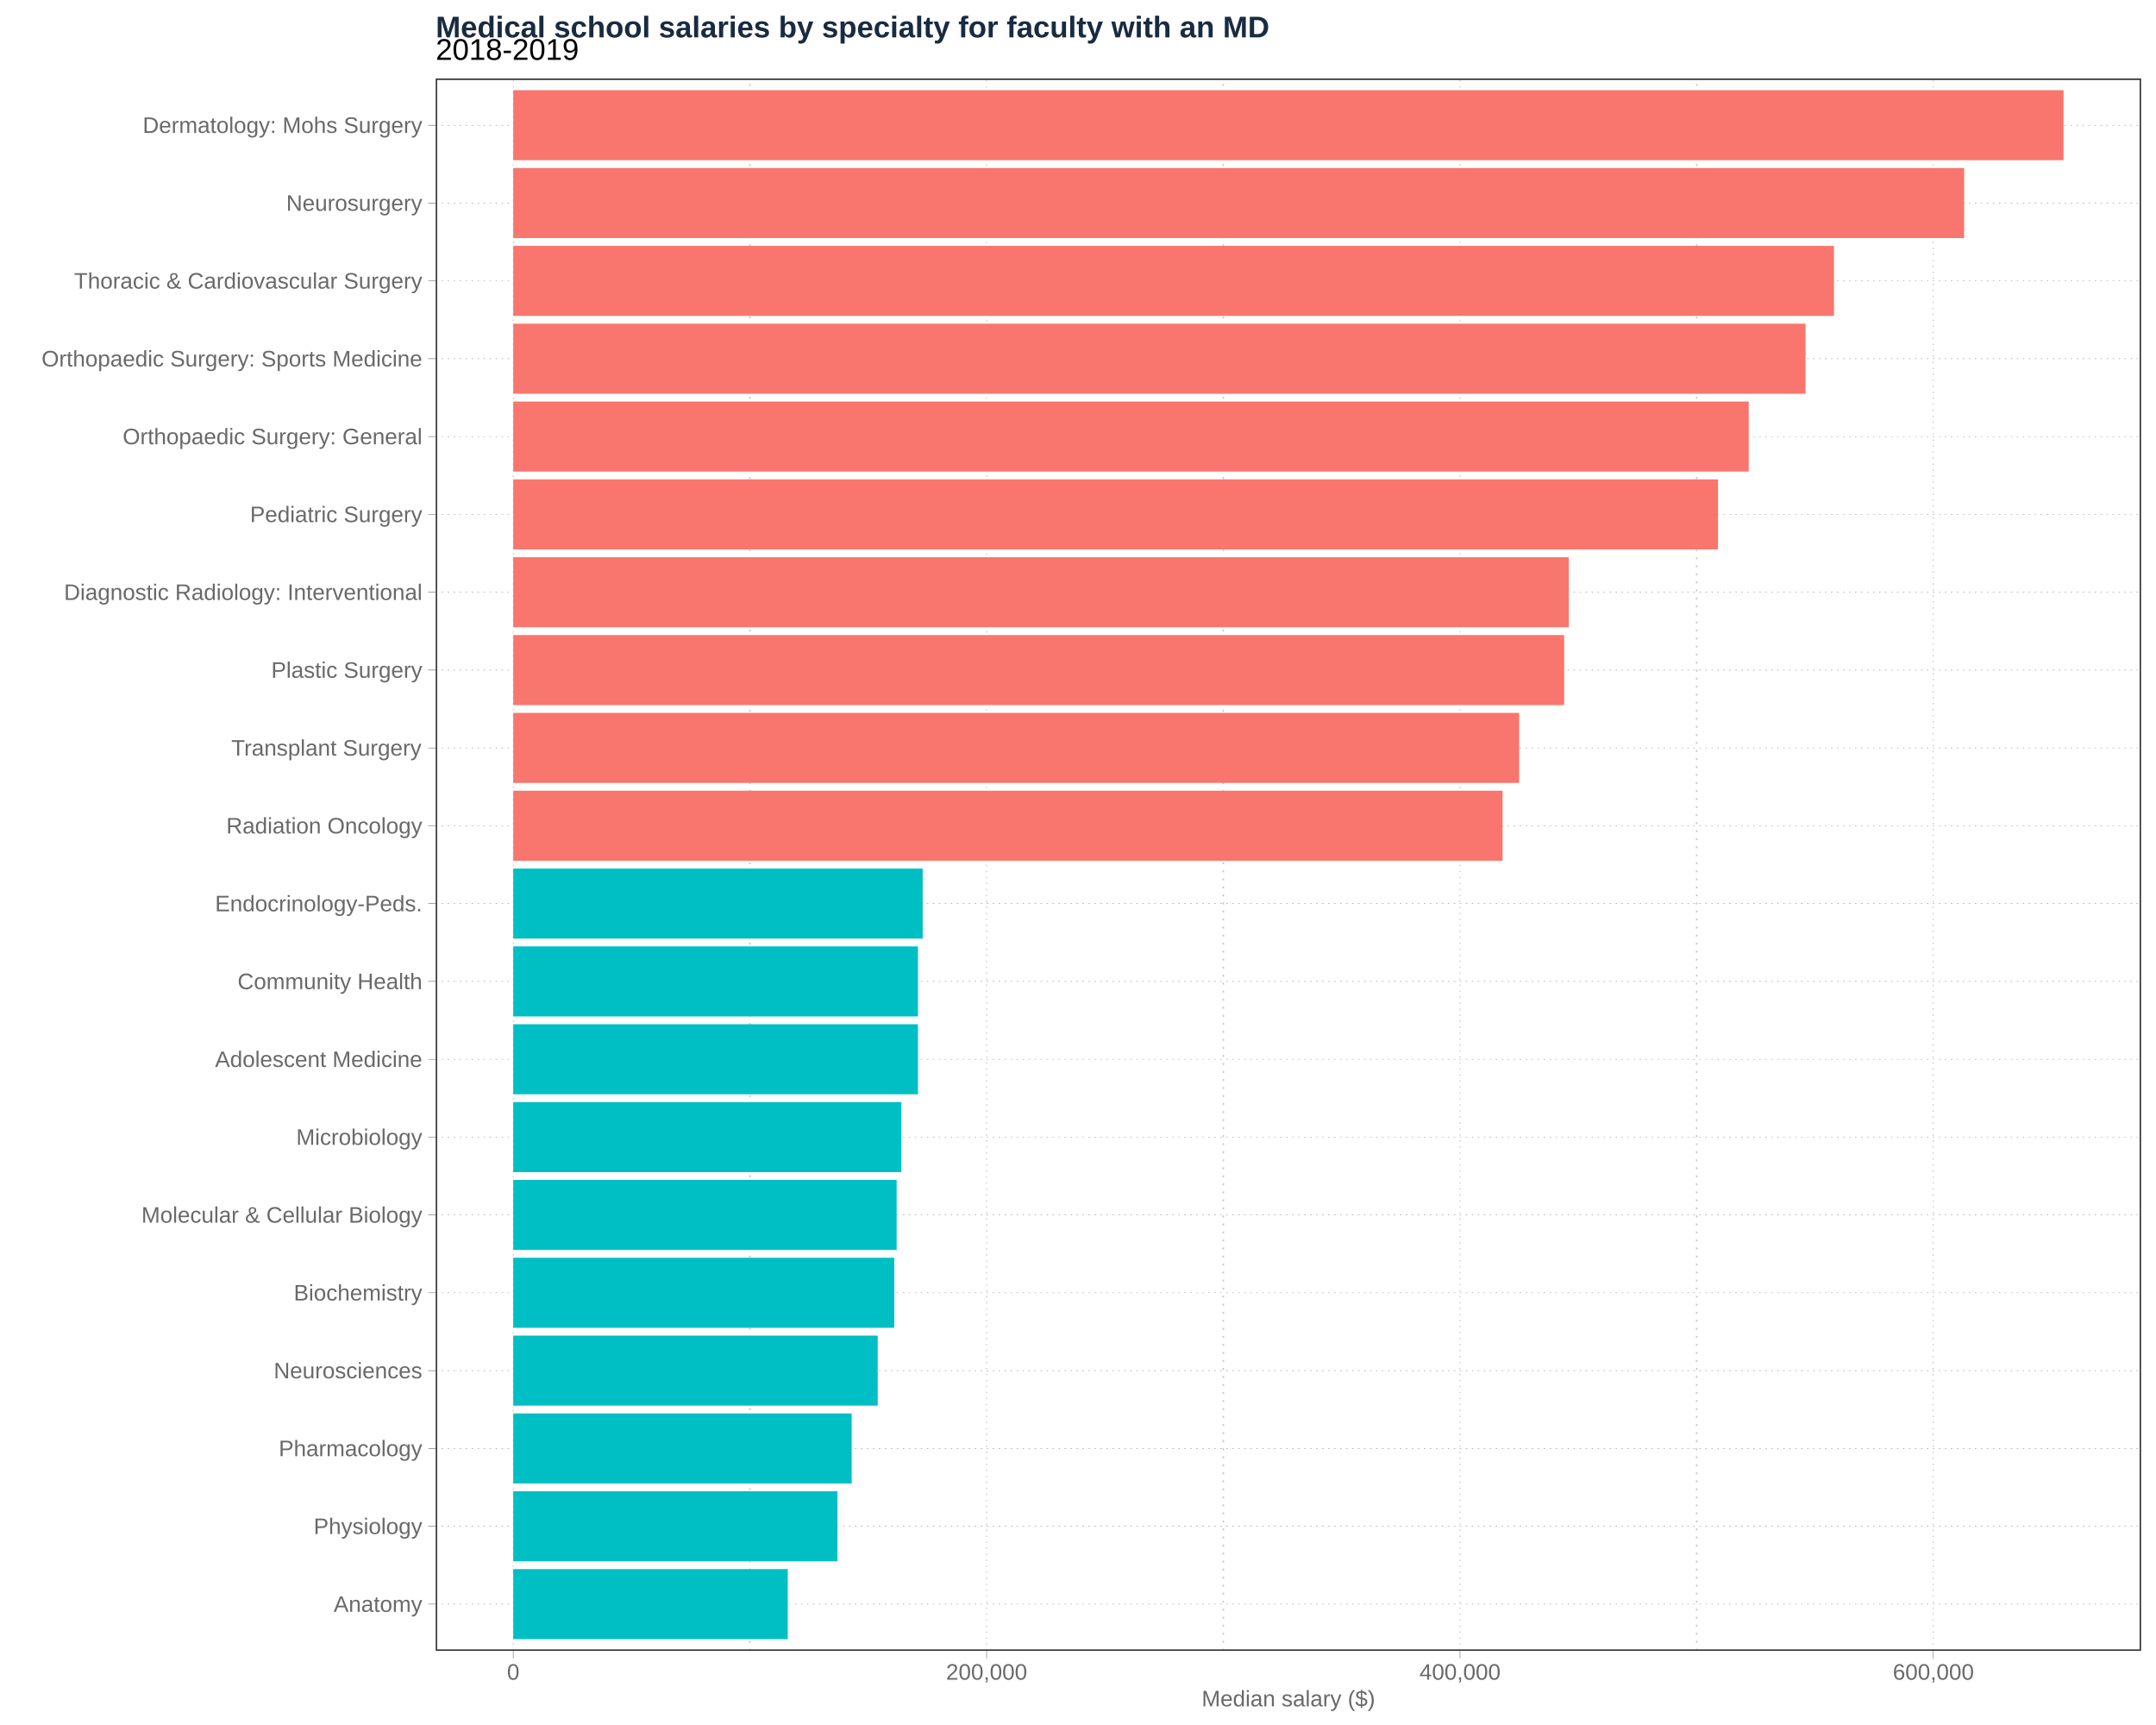
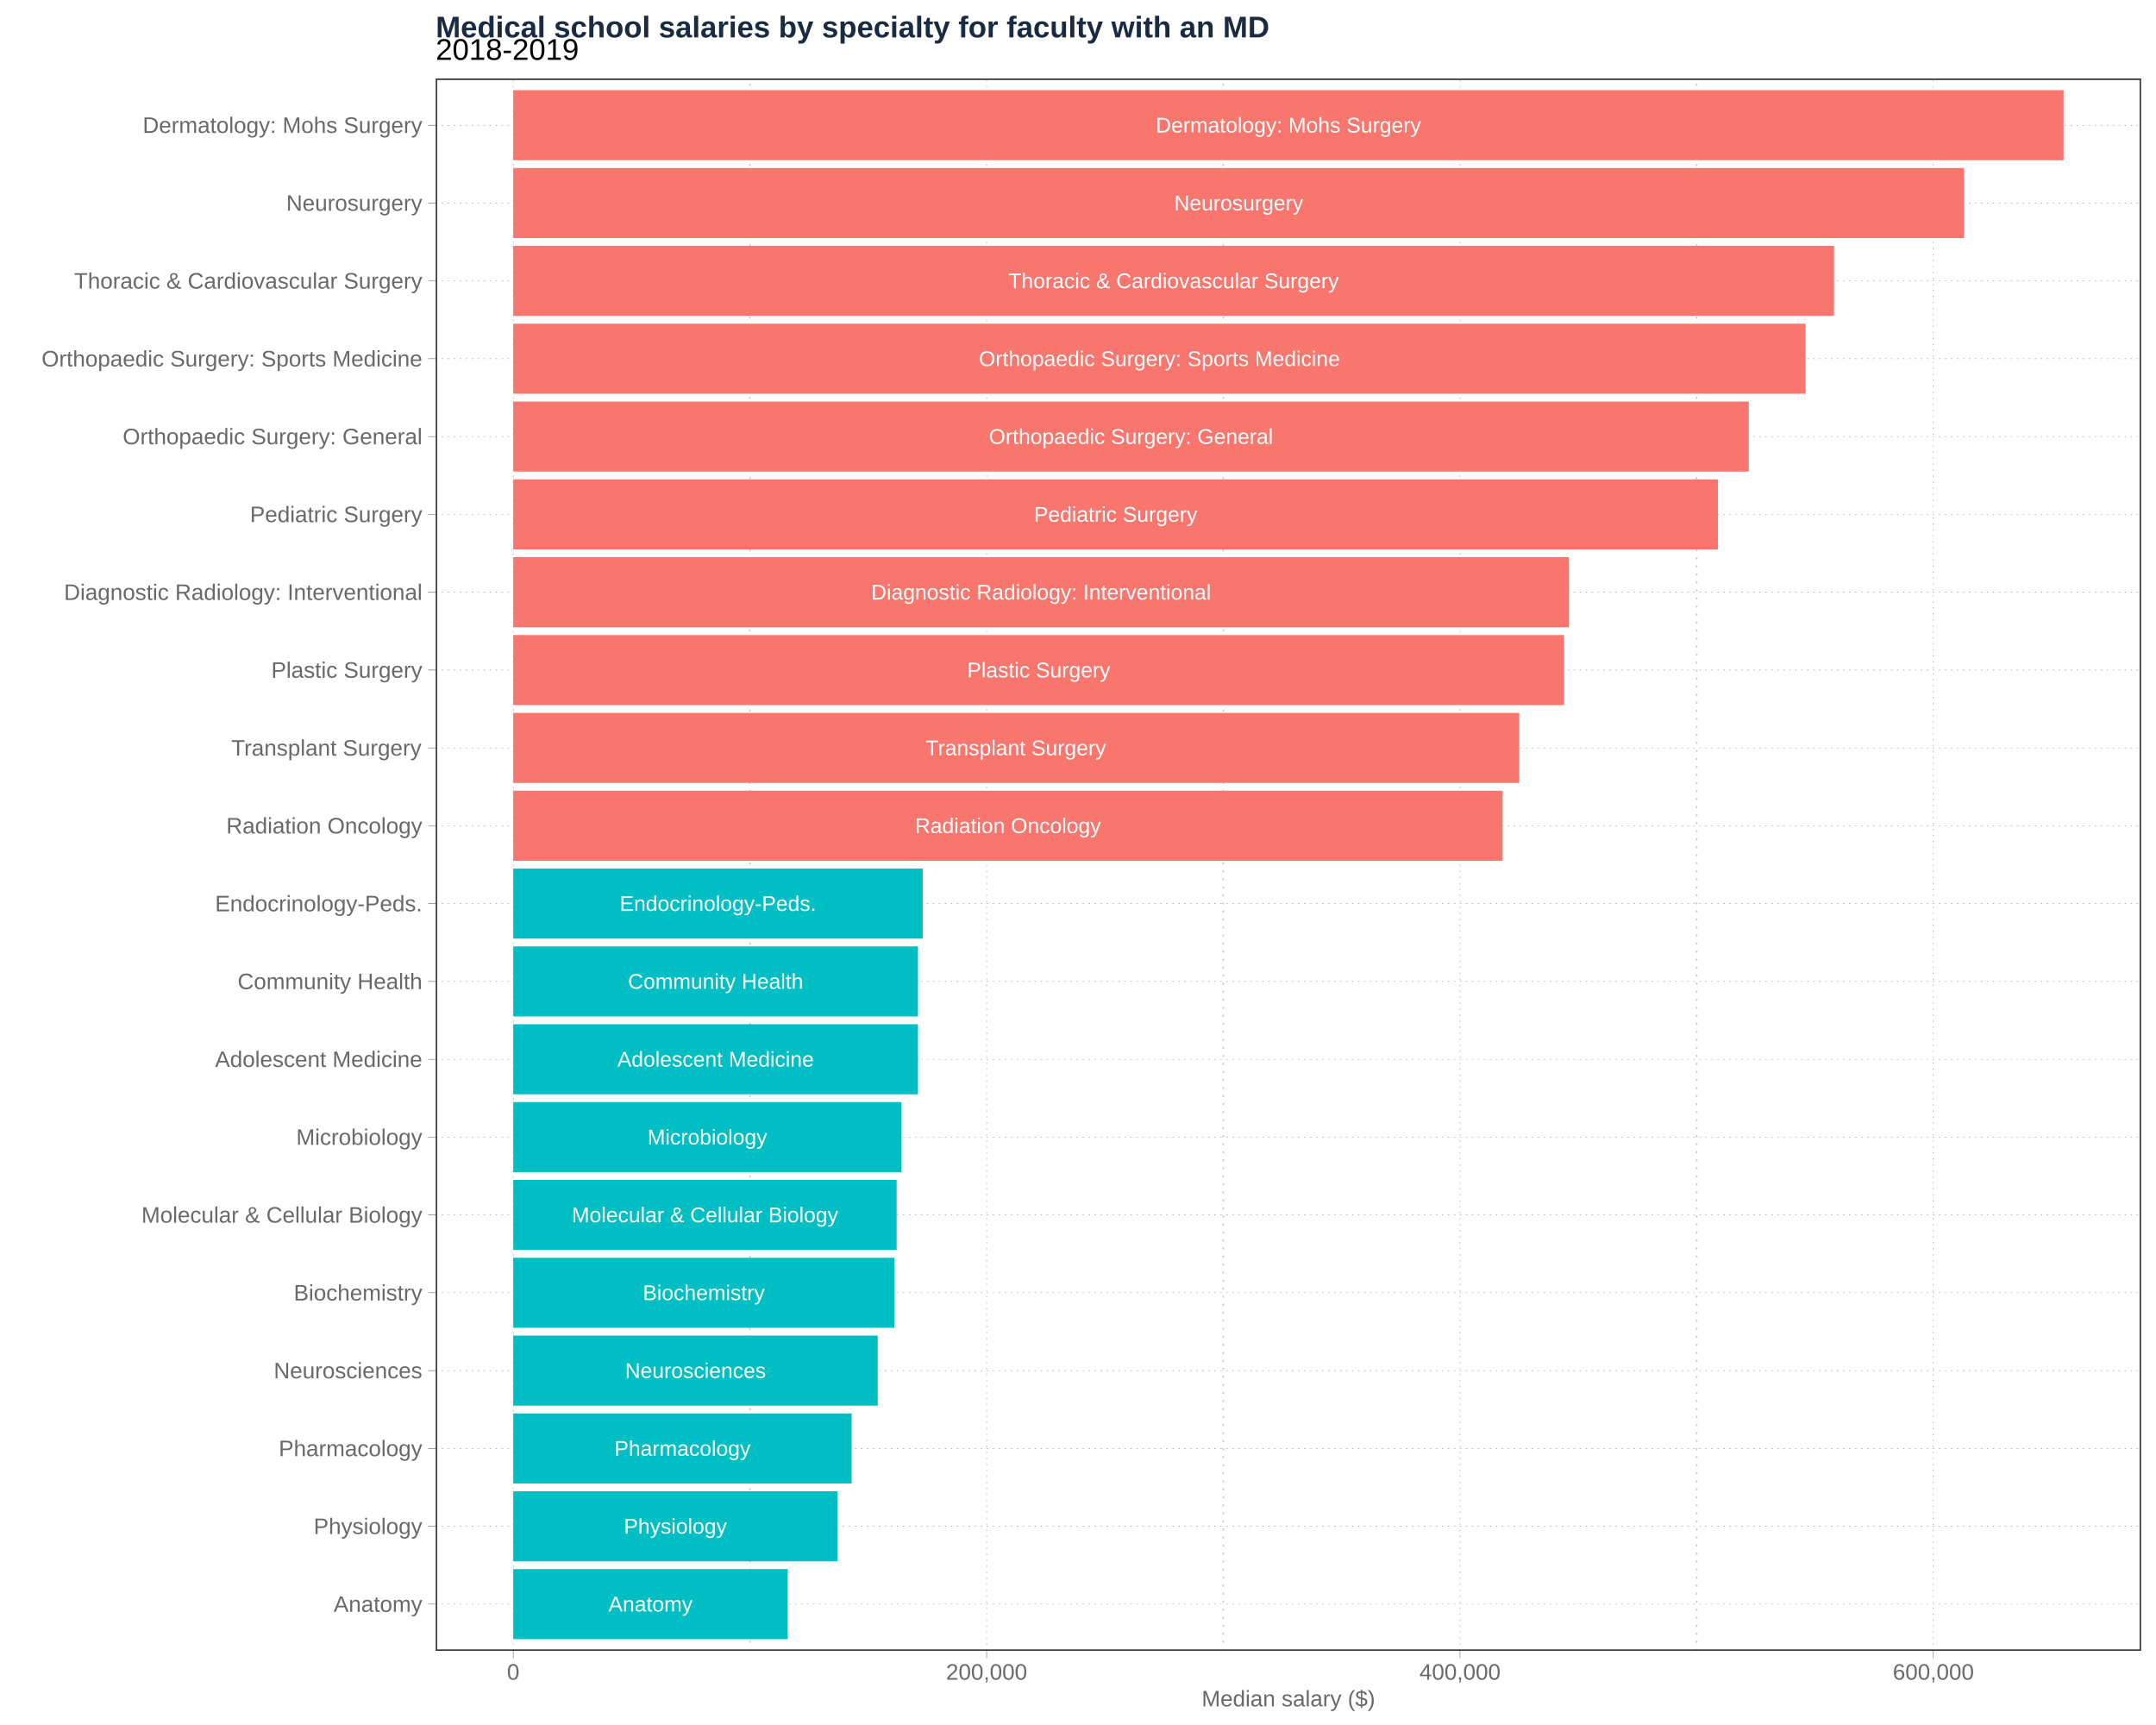
<svg xmlns="http://www.w3.org/2000/svg" viewBox="0 0 1440.00 1152.00">
  <defs>
    <style type="text/css">
    line, polyline, path, rect, circle {
      fill: none;
      stroke: #000000;
      stroke-linecap: round;
      stroke-linejoin: round;
      stroke-miterlimit: 10.00;
    }
  </style>
  </defs>
  <rect width="100%" height="100%" style="stroke: none; fill: #FFFFFF;" />
  <rect x="0.00" y="0.00" width="1440.00" height="1152.00" style="stroke-width: 1.94; stroke: #FFFFFF; fill: #FFFFFF;" />
  <defs>
    <clipPath id="cpMjkxLjAxfDE0MzAuMDR8MTEwMi40N3w1Mi40MjUz">
      <rect x="291.01" y="52.43" width="1139.03" height="1050.04" />
    </clipPath>
  </defs>
  <rect x="291.01" y="52.43" width="1139.03" height="1050.04" style="stroke-width: 1.94; stroke: none; fill: #FFFFFF;" clip-path="url(#cpMjkxLjAxfDE0MzAuMDR8MTEwMi40N3w1Mi40MjUz)" />
  <polyline points="500.87,1102.47 500.87,52.43 " style="stroke-width: 1.00; stroke: #C8C8C8; stroke-dasharray: 1.34,4.02; stroke-linecap: butt;" clip-path="url(#cpMjkxLjAxfDE0MzAuMDR8MTEwMi40N3w1Mi40MjUz)" />
  <polyline points="817.05,1102.47 817.05,52.43 " style="stroke-width: 1.00; stroke: #C8C8C8; stroke-dasharray: 1.34,4.02; stroke-linecap: butt;" clip-path="url(#cpMjkxLjAxfDE0MzAuMDR8MTEwMi40N3w1Mi40MjUz)" />
  <polyline points="1133.23,1102.47 1133.23,52.43 " style="stroke-width: 1.00; stroke: #C8C8C8; stroke-dasharray: 1.34,4.02; stroke-linecap: butt;" clip-path="url(#cpMjkxLjAxfDE0MzAuMDR8MTEwMi40N3w1Mi40MjUz)" />
  <polyline points="291.01,1071.28 1430.04,1071.28 " style="stroke-width: 0.25; stroke: #696969; stroke-dasharray: 1.00,3.00; stroke-linecap: butt;" clip-path="url(#cpMjkxLjAxfDE0MzAuMDR8MTEwMi40N3w1Mi40MjUz)" />
  <polyline points="291.01,1019.30 1430.04,1019.30 " style="stroke-width: 0.25; stroke: #696969; stroke-dasharray: 1.00,3.00; stroke-linecap: butt;" clip-path="url(#cpMjkxLjAxfDE0MzAuMDR8MTEwMi40N3w1Mi40MjUz)" />
  <polyline points="291.01,967.32 1430.04,967.32 " style="stroke-width: 0.25; stroke: #696969; stroke-dasharray: 1.00,3.00; stroke-linecap: butt;" clip-path="url(#cpMjkxLjAxfDE0MzAuMDR8MTEwMi40N3w1Mi40MjUz)" />
  <polyline points="291.01,915.33 1430.04,915.33 " style="stroke-width: 0.25; stroke: #696969; stroke-dasharray: 1.00,3.00; stroke-linecap: butt;" clip-path="url(#cpMjkxLjAxfDE0MzAuMDR8MTEwMi40N3w1Mi40MjUz)" />
  <polyline points="291.01,863.35 1430.04,863.35 " style="stroke-width: 0.25; stroke: #696969; stroke-dasharray: 1.00,3.00; stroke-linecap: butt;" clip-path="url(#cpMjkxLjAxfDE0MzAuMDR8MTEwMi40N3w1Mi40MjUz)" />
  <polyline points="291.01,811.37 1430.04,811.37 " style="stroke-width: 0.25; stroke: #696969; stroke-dasharray: 1.00,3.00; stroke-linecap: butt;" clip-path="url(#cpMjkxLjAxfDE0MzAuMDR8MTEwMi40N3w1Mi40MjUz)" />
  <polyline points="291.01,759.39 1430.04,759.39 " style="stroke-width: 0.25; stroke: #696969; stroke-dasharray: 1.00,3.00; stroke-linecap: butt;" clip-path="url(#cpMjkxLjAxfDE0MzAuMDR8MTEwMi40N3w1Mi40MjUz)" />
  <polyline points="291.01,707.40 1430.04,707.40 " style="stroke-width: 0.25; stroke: #696969; stroke-dasharray: 1.00,3.00; stroke-linecap: butt;" clip-path="url(#cpMjkxLjAxfDE0MzAuMDR8MTEwMi40N3w1Mi40MjUz)" />
  <polyline points="291.01,655.42 1430.04,655.42 " style="stroke-width: 0.25; stroke: #696969; stroke-dasharray: 1.00,3.00; stroke-linecap: butt;" clip-path="url(#cpMjkxLjAxfDE0MzAuMDR8MTEwMi40N3w1Mi40MjUz)" />
  <polyline points="291.01,603.44 1430.04,603.44 " style="stroke-width: 0.25; stroke: #696969; stroke-dasharray: 1.00,3.00; stroke-linecap: butt;" clip-path="url(#cpMjkxLjAxfDE0MzAuMDR8MTEwMi40N3w1Mi40MjUz)" />
  <polyline points="291.01,551.46 1430.04,551.46 " style="stroke-width: 0.25; stroke: #696969; stroke-dasharray: 1.00,3.00; stroke-linecap: butt;" clip-path="url(#cpMjkxLjAxfDE0MzAuMDR8MTEwMi40N3w1Mi40MjUz)" />
  <polyline points="291.01,499.47 1430.04,499.47 " style="stroke-width: 0.25; stroke: #696969; stroke-dasharray: 1.00,3.00; stroke-linecap: butt;" clip-path="url(#cpMjkxLjAxfDE0MzAuMDR8MTEwMi40N3w1Mi40MjUz)" />
  <polyline points="291.01,447.49 1430.04,447.49 " style="stroke-width: 0.25; stroke: #696969; stroke-dasharray: 1.00,3.00; stroke-linecap: butt;" clip-path="url(#cpMjkxLjAxfDE0MzAuMDR8MTEwMi40N3w1Mi40MjUz)" />
  <polyline points="291.01,395.51 1430.04,395.51 " style="stroke-width: 0.25; stroke: #696969; stroke-dasharray: 1.00,3.00; stroke-linecap: butt;" clip-path="url(#cpMjkxLjAxfDE0MzAuMDR8MTEwMi40N3w1Mi40MjUz)" />
  <polyline points="291.01,343.53 1430.04,343.53 " style="stroke-width: 0.25; stroke: #696969; stroke-dasharray: 1.00,3.00; stroke-linecap: butt;" clip-path="url(#cpMjkxLjAxfDE0MzAuMDR8MTEwMi40N3w1Mi40MjUz)" />
  <polyline points="291.01,291.54 1430.04,291.54 " style="stroke-width: 0.25; stroke: #696969; stroke-dasharray: 1.00,3.00; stroke-linecap: butt;" clip-path="url(#cpMjkxLjAxfDE0MzAuMDR8MTEwMi40N3w1Mi40MjUz)" />
  <polyline points="291.01,239.56 1430.04,239.56 " style="stroke-width: 0.25; stroke: #696969; stroke-dasharray: 1.00,3.00; stroke-linecap: butt;" clip-path="url(#cpMjkxLjAxfDE0MzAuMDR8MTEwMi40N3w1Mi40MjUz)" />
  <polyline points="291.01,187.58 1430.04,187.58 " style="stroke-width: 0.25; stroke: #696969; stroke-dasharray: 1.00,3.00; stroke-linecap: butt;" clip-path="url(#cpMjkxLjAxfDE0MzAuMDR8MTEwMi40N3w1Mi40MjUz)" />
  <polyline points="291.01,135.60 1430.04,135.60 " style="stroke-width: 0.25; stroke: #696969; stroke-dasharray: 1.00,3.00; stroke-linecap: butt;" clip-path="url(#cpMjkxLjAxfDE0MzAuMDR8MTEwMi40N3w1Mi40MjUz)" />
  <polyline points="291.01,83.61 1430.04,83.61 " style="stroke-width: 0.25; stroke: #696969; stroke-dasharray: 1.00,3.00; stroke-linecap: butt;" clip-path="url(#cpMjkxLjAxfDE0MzAuMDR8MTEwMi40N3w1Mi40MjUz)" />
  <polyline points="342.78,1102.47 342.78,52.43 " style="stroke-width: 0.25; stroke: #696969; stroke-dasharray: 1.00,3.00; stroke-linecap: butt;" clip-path="url(#cpMjkxLjAxfDE0MzAuMDR8MTEwMi40N3w1Mi40MjUz)" />
  <polyline points="658.96,1102.47 658.96,52.43 " style="stroke-width: 0.25; stroke: #696969; stroke-dasharray: 1.00,3.00; stroke-linecap: butt;" clip-path="url(#cpMjkxLjAxfDE0MzAuMDR8MTEwMi40N3w1Mi40MjUz)" />
  <polyline points="975.14,1102.47 975.14,52.43 " style="stroke-width: 0.25; stroke: #696969; stroke-dasharray: 1.00,3.00; stroke-linecap: butt;" clip-path="url(#cpMjkxLjAxfDE0MzAuMDR8MTEwMi40N3w1Mi40MjUz)" />
  <polyline points="1291.31,1102.47 1291.31,52.43 " style="stroke-width: 0.25; stroke: #696969; stroke-dasharray: 1.00,3.00; stroke-linecap: butt;" clip-path="url(#cpMjkxLjAxfDE0MzAuMDR8MTEwMi40N3w1Mi40MjUz)" />
  <rect x="342.78" y="1047.89" width="183.38" height="46.78" style="stroke-width: 1.07; stroke: none; stroke-linecap: butt; fill: #00BFC4;" clip-path="url(#cpMjkxLjAxfDE0MzAuMDR8MTEwMi40N3w1Mi40MjUz)" />
  <rect x="342.78" y="995.91" width="216.58" height="46.78" style="stroke-width: 1.07; stroke: none; stroke-linecap: butt; fill: #00BFC4;" clip-path="url(#cpMjkxLjAxfDE0MzAuMDR8MTEwMi40N3w1Mi40MjUz)" />
  <rect x="342.78" y="943.92" width="226.07" height="46.78" style="stroke-width: 1.07; stroke: none; stroke-linecap: butt; fill: #00BFC4;" clip-path="url(#cpMjkxLjAxfDE0MzAuMDR8MTEwMi40N3w1Mi40MjUz)" />
  <rect x="342.78" y="891.94" width="243.46" height="46.78" style="stroke-width: 1.07; stroke: none; stroke-linecap: butt; fill: #00BFC4;" clip-path="url(#cpMjkxLjAxfDE0MzAuMDR8MTEwMi40N3w1Mi40MjUz)" />
  <rect x="342.78" y="839.96" width="254.52" height="46.78" style="stroke-width: 1.07; stroke: none; stroke-linecap: butt; fill: #00BFC4;" clip-path="url(#cpMjkxLjAxfDE0MzAuMDR8MTEwMi40N3w1Mi40MjUz)" />
  <rect x="342.78" y="787.98" width="256.10" height="46.78" style="stroke-width: 1.07; stroke: none; stroke-linecap: butt; fill: #00BFC4;" clip-path="url(#cpMjkxLjAxfDE0MzAuMDR8MTEwMi40N3w1Mi40MjUz)" />
  <rect x="342.78" y="735.99" width="259.27" height="46.78" style="stroke-width: 1.07; stroke: none; stroke-linecap: butt; fill: #00BFC4;" clip-path="url(#cpMjkxLjAxfDE0MzAuMDR8MTEwMi40N3w1Mi40MjUz)" />
  <rect x="342.78" y="684.01" width="270.33" height="46.78" style="stroke-width: 1.07; stroke: none; stroke-linecap: butt; fill: #00BFC4;" clip-path="url(#cpMjkxLjAxfDE0MzAuMDR8MTEwMi40N3w1Mi40MjUz)" />
  <rect x="342.78" y="632.03" width="270.33" height="46.78" style="stroke-width: 1.07; stroke: none; stroke-linecap: butt; fill: #00BFC4;" clip-path="url(#cpMjkxLjAxfDE0MzAuMDR8MTEwMi40N3w1Mi40MjUz)" />
  <rect x="342.78" y="580.05" width="273.49" height="46.78" style="stroke-width: 1.07; stroke: none; stroke-linecap: butt; fill: #00BFC4;" clip-path="url(#cpMjkxLjAxfDE0MzAuMDR8MTEwMi40N3w1Mi40MjUz)" />
  <rect x="342.78" y="528.06" width="660.81" height="46.78" style="stroke-width: 1.07; stroke: none; stroke-linecap: butt; fill: #F8766D;" clip-path="url(#cpMjkxLjAxfDE0MzAuMDR8MTEwMi40N3w1Mi40MjUz)" />
  <rect x="342.78" y="476.08" width="671.88" height="46.78" style="stroke-width: 1.07; stroke: none; stroke-linecap: butt; fill: #F8766D;" clip-path="url(#cpMjkxLjAxfDE0MzAuMDR8MTEwMi40N3w1Mi40MjUz)" />
  <rect x="342.78" y="424.10" width="701.91" height="46.78" style="stroke-width: 1.07; stroke: none; stroke-linecap: butt; fill: #F8766D;" clip-path="url(#cpMjkxLjAxfDE0MzAuMDR8MTEwMi40N3w1Mi40MjUz)" />
  <rect x="342.78" y="372.12" width="705.07" height="46.78" style="stroke-width: 1.07; stroke: none; stroke-linecap: butt; fill: #F8766D;" clip-path="url(#cpMjkxLjAxfDE0MzAuMDR8MTEwMi40N3w1Mi40MjUz)" />
  <rect x="342.78" y="320.13" width="804.67" height="46.78" style="stroke-width: 1.07; stroke: none; stroke-linecap: butt; fill: #F8766D;" clip-path="url(#cpMjkxLjAxfDE0MzAuMDR8MTEwMi40N3w1Mi40MjUz)" />
  <rect x="342.78" y="268.15" width="825.22" height="46.78" style="stroke-width: 1.07; stroke: none; stroke-linecap: butt; fill: #F8766D;" clip-path="url(#cpMjkxLjAxfDE0MzAuMDR8MTEwMi40N3w1Mi40MjUz)" />
  <rect x="342.78" y="216.17" width="863.16" height="46.78" style="stroke-width: 1.07; stroke: none; stroke-linecap: butt; fill: #F8766D;" clip-path="url(#cpMjkxLjAxfDE0MzAuMDR8MTEwMi40N3w1Mi40MjUz)" />
  <rect x="342.78" y="164.19" width="882.13" height="46.78" style="stroke-width: 1.07; stroke: none; stroke-linecap: butt; fill: #F8766D;" clip-path="url(#cpMjkxLjAxfDE0MzAuMDR8MTEwMi40N3w1Mi40MjUz)" />
  <rect x="342.78" y="112.21" width="969.08" height="46.78" style="stroke-width: 1.07; stroke: none; stroke-linecap: butt; fill: #F8766D;" clip-path="url(#cpMjkxLjAxfDE0MzAuMDR8MTEwMi40N3w1Mi40MjUz)" />
  <rect x="342.78" y="60.22" width="1035.48" height="46.78" style="stroke-width: 1.07; stroke: none; stroke-linecap: butt; fill: #F8766D;" clip-path="url(#cpMjkxLjAxfDE0MzAuMDR8MTEwMi40N3w1Mi40MjUz)" />
+   <g clip-path="url(#cpMjkxLjAxfDE0MzAuMDR8MTEwMi40N3w1Mi40MjUz)">
+     <text x="406.40" y="1076.17" style="font-size: 14.23px; fill: #FFFFFF; font-family: Arimo;" textLength="56.14px" lengthAdjust="spacingAndGlyphs">Anatomy</text>
+   </g>
+   <g clip-path="url(#cpMjkxLjAxfDE0MzAuMDR8MTEwMi40N3w1Mi40MjUz)">
+     <text x="416.68" y="1024.19" style="font-size: 14.23px; fill: #FFFFFF; font-family: Arimo;" textLength="68.80px" lengthAdjust="spacingAndGlyphs">Physiology</text>
+   </g>
+   <g clip-path="url(#cpMjkxLjAxfDE0MzAuMDR8MTEwMi40N3w1Mi40MjUz)">
+     <text x="410.35" y="972.21" style="font-size: 14.23px; fill: #FFFFFF; font-family: Arimo;" textLength="90.94px" lengthAdjust="spacingAndGlyphs">Pharmacology</text>
+   </g>
+   <g clip-path="url(#cpMjkxLjAxfDE0MzAuMDR8MTEwMi40N3w1Mi40MjUz)">
+     <text x="417.46" y="920.23" style="font-size: 14.23px; fill: #FFFFFF; font-family: Arimo;" textLength="94.10px" lengthAdjust="spacingAndGlyphs">Neurosciences</text>
+   </g>
+   <g clip-path="url(#cpMjkxLjAxfDE0MzAuMDR8MTEwMi40N3w1Mi40MjUz)">
+     <text x="429.33" y="868.24" style="font-size: 14.23px; fill: #FFFFFF; font-family: Arimo;" textLength="81.43px" lengthAdjust="spacingAndGlyphs">Biochemistry</text>
+   </g>
+   <g clip-path="url(#cpMjkxLjAxfDE0MzAuMDR8MTEwMi40N3w1Mi40MjUz)">
+     <text x="381.88" y="816.26" style="font-size: 14.23px; fill: #FFFFFF; font-family: Arimo;" textLength="177.91px" lengthAdjust="spacingAndGlyphs">Molecular &amp; Cellular Biology</text>
+   </g>
+   <g clip-path="url(#cpMjkxLjAxfDE0MzAuMDR8MTEwMi40N3w1Mi40MjUz)">
+     <text x="432.49" y="764.28" style="font-size: 14.23px; fill: #FFFFFF; font-family: Arimo;" textLength="79.86px" lengthAdjust="spacingAndGlyphs">Microbiology</text>
+   </g>
+   <g clip-path="url(#cpMjkxLjAxfDE0MzAuMDR8MTEwMi40N3w1Mi40MjUz)">
+     <text x="412.31" y="712.30" style="font-size: 14.23px; fill: #FFFFFF; font-family: Arimo;" textLength="131.27px" lengthAdjust="spacingAndGlyphs">Adolescent Medicine</text>
+   </g>
+   <g clip-path="url(#cpMjkxLjAxfDE0MzAuMDR8MTEwMi40N3w1Mi40MjUz)">
+     <text x="419.44" y="660.31" style="font-size: 14.23px; fill: #FFFFFF; font-family: Arimo;" textLength="117.01px" lengthAdjust="spacingAndGlyphs">Community Health</text>
+   </g>
+   <g clip-path="url(#cpMjkxLjAxfDE0MzAuMDR8MTEwMi40N3w1Mi40MjUz)">
+     <text x="413.89" y="608.33" style="font-size: 14.23px; fill: #FFFFFF; font-family: Arimo;" textLength="131.27px" lengthAdjust="spacingAndGlyphs">Endocrinology-Peds.</text>
+   </g>
+   <g clip-path="url(#cpMjkxLjAxfDE0MzAuMDR8MTEwMi40N3w1Mi40MjUz)">
+     <text x="611.11" y="556.35" style="font-size: 14.23px; fill: #FFFFFF; font-family: Arimo;" textLength="124.16px" lengthAdjust="spacingAndGlyphs">Radiation Oncology</text>
+   </g>
+   <g clip-path="url(#cpMjkxLjAxfDE0MzAuMDR8MTEwMi40N3w1Mi40MjUz)">
+     <text x="618.23" y="504.37" style="font-size: 14.23px; fill: #FFFFFF; font-family: Arimo;" textLength="120.98px" lengthAdjust="spacingAndGlyphs">Transplant Surgery</text>
+   </g>
+   <g clip-path="url(#cpMjkxLjAxfDE0MzAuMDR8MTEwMi40N3w1Mi40MjUz)">
+     <text x="645.91" y="452.39" style="font-size: 14.23px; fill: #FFFFFF; font-family: Arimo;" textLength="95.67px" lengthAdjust="spacingAndGlyphs">Plastic Surgery</text>
+   </g>
+   <g clip-path="url(#cpMjkxLjAxfDE0MzAuMDR8MTEwMi40N3w1Mi40MjUz)">
+     <text x="581.84" y="400.40" style="font-size: 14.23px; fill: #FFFFFF; font-family: Arimo;" textLength="226.96px" lengthAdjust="spacingAndGlyphs">Diagnostic Radiology: Interventional</text>
+   </g>
+   <g clip-path="url(#cpMjkxLjAxfDE0MzAuMDR8MTEwMi40N3w1Mi40MjUz)">
+     <text x="690.56" y="348.42" style="font-size: 14.23px; fill: #FFFFFF; font-family: Arimo;" textLength="109.12px" lengthAdjust="spacingAndGlyphs">Pediatric Surgery</text>
+   </g>
+   <g clip-path="url(#cpMjkxLjAxfDE0MzAuMDR8MTEwMi40N3w1Mi40MjUz)">
+     <text x="660.50" y="296.44" style="font-size: 14.23px; fill: #FFFFFF; font-family: Arimo;" textLength="189.78px" lengthAdjust="spacingAndGlyphs">Orthopaedic Surgery: General</text>
+   </g>
+   <g clip-path="url(#cpMjkxLjAxfDE0MzAuMDR8MTEwMi40N3w1Mi40MjUz)">
+     <text x="653.78" y="244.46" style="font-size: 14.23px; fill: #FFFFFF; font-family: Arimo;" textLength="241.17px" lengthAdjust="spacingAndGlyphs">Orthopaedic Surgery: Sports Medicine</text>
+   </g>
+   <g clip-path="url(#cpMjkxLjAxfDE0MzAuMDR8MTEwMi40N3w1Mi40MjUz)">
+     <text x="673.55" y="192.47" style="font-size: 14.23px; fill: #FFFFFF; font-family: Arimo;" textLength="220.59px" lengthAdjust="spacingAndGlyphs">Thoracic &amp; Cardiovascular Surgery</text>
+   </g>
+   <g clip-path="url(#cpMjkxLjAxfDE0MzAuMDR8MTEwMi40N3w1Mi40MjUz)">
+     <text x="784.23" y="140.49" style="font-size: 14.23px; fill: #FFFFFF; font-family: Arimo;" textLength="86.18px" lengthAdjust="spacingAndGlyphs">Neurosurgery</text>
+   </g>
+   <g clip-path="url(#cpMjkxLjAxfDE0MzAuMDR8MTEwMi40N3w1Mi40MjUz)">
+     <text x="771.97" y="88.51" style="font-size: 14.23px; fill: #FFFFFF; font-family: Arimo;" textLength="177.11px" lengthAdjust="spacingAndGlyphs">Dermatology: Mohs Surgery</text>
+   </g>
  <rect x="291.01" y="52.43" width="1139.03" height="1050.04" style="stroke-width: 1.94; stroke: #333333;" clip-path="url(#cpMjkxLjAxfDE0MzAuMDR8MTEwMi40N3w1Mi40MjUz)" />
  <defs>
    <clipPath id="cpMHwxNDQwfDExNTJ8MA==">
      <rect x="0.00" y="0.00" width="1440.00" height="1152.00" />
    </clipPath>
  </defs>
  <g clip-path="url(#cpMHwxNDQwfDExNTJ8MA==)">
    <text x="222.85" y="1076.44" style="font-size: 15.00px; fill: #696969; font-family: Arimo;" textLength="59.19px" lengthAdjust="spacingAndGlyphs">Anatomy</text>
  </g>
  <g clip-path="url(#cpMHwxNDQwfDExNTJ8MA==)">
    <text x="209.50" y="1024.46" style="font-size: 15.00px; fill: #696969; font-family: Arimo;" textLength="72.54px" lengthAdjust="spacingAndGlyphs">Physiology</text>
  </g>
  <g clip-path="url(#cpMHwxNDQwfDExNTJ8MA==)">
    <text x="186.16" y="972.48" style="font-size: 15.00px; fill: #696969; font-family: Arimo;" textLength="95.88px" lengthAdjust="spacingAndGlyphs">Pharmacology</text>
  </g>
  <g clip-path="url(#cpMHwxNDQwfDExNTJ8MA==)">
    <text x="182.83" y="920.49" style="font-size: 15.00px; fill: #696969; font-family: Arimo;" textLength="99.21px" lengthAdjust="spacingAndGlyphs">Neurosciences</text>
  </g>
  <g clip-path="url(#cpMHwxNDQwfDExNTJ8MA==)">
    <text x="196.19" y="868.51" style="font-size: 15.00px; fill: #696969; font-family: Arimo;" textLength="85.85px" lengthAdjust="spacingAndGlyphs">Biochemistry</text>
  </g>
  <g clip-path="url(#cpMHwxNDQwfDExNTJ8MA==)">
    <text x="94.46" y="816.53" style="font-size: 15.00px; fill: #696969; font-family: Arimo;" textLength="187.58px" lengthAdjust="spacingAndGlyphs">Molecular &amp; Cellular Biology</text>
  </g>
  <g clip-path="url(#cpMHwxNDQwfDExNTJ8MA==)">
    <text x="197.84" y="764.55" style="font-size: 15.00px; fill: #696969; font-family: Arimo;" textLength="84.20px" lengthAdjust="spacingAndGlyphs">Microbiology</text>
  </g>
  <g clip-path="url(#cpMHwxNDQwfDExNTJ8MA==)">
    <text x="143.63" y="712.56" style="font-size: 15.00px; fill: #696969; font-family: Arimo;" textLength="138.41px" lengthAdjust="spacingAndGlyphs">Adolescent Medicine</text>
  </g>
  <g clip-path="url(#cpMHwxNDQwfDExNTJ8MA==)">
    <text x="158.67" y="660.58" style="font-size: 15.00px; fill: #696969; font-family: Arimo;" textLength="123.38px" lengthAdjust="spacingAndGlyphs">Community Health</text>
  </g>
  <g clip-path="url(#cpMHwxNDQwfDExNTJ8MA==)">
    <text x="143.63" y="608.60" style="font-size: 15.00px; fill: #696969; font-family: Arimo;" textLength="138.41px" lengthAdjust="spacingAndGlyphs">Endocrinology-Peds.</text>
  </g>
  <g clip-path="url(#cpMHwxNDQwfDExNTJ8MA==)">
    <text x="151.13" y="556.62" style="font-size: 15.00px; fill: #696969; font-family: Arimo;" textLength="130.91px" lengthAdjust="spacingAndGlyphs">Radiation Oncology</text>
  </g>
  <g clip-path="url(#cpMHwxNDQwfDExNTJ8MA==)">
    <text x="154.48" y="504.63" style="font-size: 15.00px; fill: #696969; font-family: Arimo;" textLength="127.56px" lengthAdjust="spacingAndGlyphs">Transplant Surgery</text>
  </g>
  <g clip-path="url(#cpMHwxNDQwfDExNTJ8MA==)">
    <text x="181.17" y="452.65" style="font-size: 15.00px; fill: #696969; font-family: Arimo;" textLength="100.87px" lengthAdjust="spacingAndGlyphs">Plastic Surgery</text>
  </g>
  <g clip-path="url(#cpMHwxNDQwfDExNTJ8MA==)">
    <text x="42.74" y="400.67" style="font-size: 15.00px; fill: #696969; font-family: Arimo;" textLength="239.30px" lengthAdjust="spacingAndGlyphs">Diagnostic Radiology: Interventional</text>
  </g>
  <g clip-path="url(#cpMHwxNDQwfDExNTJ8MA==)">
    <text x="166.99" y="348.69" style="font-size: 15.00px; fill: #696969; font-family: Arimo;" textLength="115.05px" lengthAdjust="spacingAndGlyphs">Pediatric Surgery</text>
  </g>
  <g clip-path="url(#cpMHwxNDQwfDExNTJ8MA==)">
    <text x="81.94" y="296.70" style="font-size: 15.00px; fill: #696969; font-family: Arimo;" textLength="200.10px" lengthAdjust="spacingAndGlyphs">Orthopaedic Surgery: General</text>
  </g>
  <g clip-path="url(#cpMHwxNDQwfDExNTJ8MA==)">
    <text x="27.75" y="244.72" style="font-size: 15.00px; fill: #696969; font-family: Arimo;" textLength="254.29px" lengthAdjust="spacingAndGlyphs">Orthopaedic Surgery: Sports Medicine</text>
  </g>
  <g clip-path="url(#cpMHwxNDQwfDExNTJ8MA==)">
    <text x="49.46" y="192.74" style="font-size: 15.00px; fill: #696969; font-family: Arimo;" textLength="232.59px" lengthAdjust="spacingAndGlyphs">Thoracic &amp; Cardiovascular Surgery</text>
  </g>
  <g clip-path="url(#cpMHwxNDQwfDExNTJ8MA==)">
    <text x="191.17" y="140.76" style="font-size: 15.00px; fill: #696969; font-family: Arimo;" textLength="90.87px" lengthAdjust="spacingAndGlyphs">Neurosurgery</text>
  </g>
  <g clip-path="url(#cpMHwxNDQwfDExNTJ8MA==)">
    <text x="95.31" y="88.77" style="font-size: 15.00px; fill: #696969; font-family: Arimo;" textLength="186.74px" lengthAdjust="spacingAndGlyphs">Dermatology: Mohs Surgery</text>
  </g>
  <polyline points="286.03,1071.28 291.01,1071.28 " style="stroke-width: 0.25; stroke: #333333; stroke-linecap: butt;" clip-path="url(#cpMHwxNDQwfDExNTJ8MA==)" />
  <polyline points="286.03,1019.30 291.01,1019.30 " style="stroke-width: 0.25; stroke: #333333; stroke-linecap: butt;" clip-path="url(#cpMHwxNDQwfDExNTJ8MA==)" />
  <polyline points="286.03,967.32 291.01,967.32 " style="stroke-width: 0.25; stroke: #333333; stroke-linecap: butt;" clip-path="url(#cpMHwxNDQwfDExNTJ8MA==)" />
  <polyline points="286.03,915.33 291.01,915.33 " style="stroke-width: 0.25; stroke: #333333; stroke-linecap: butt;" clip-path="url(#cpMHwxNDQwfDExNTJ8MA==)" />
  <polyline points="286.03,863.35 291.01,863.35 " style="stroke-width: 0.25; stroke: #333333; stroke-linecap: butt;" clip-path="url(#cpMHwxNDQwfDExNTJ8MA==)" />
  <polyline points="286.03,811.37 291.01,811.37 " style="stroke-width: 0.25; stroke: #333333; stroke-linecap: butt;" clip-path="url(#cpMHwxNDQwfDExNTJ8MA==)" />
  <polyline points="286.03,759.39 291.01,759.39 " style="stroke-width: 0.25; stroke: #333333; stroke-linecap: butt;" clip-path="url(#cpMHwxNDQwfDExNTJ8MA==)" />
  <polyline points="286.03,707.40 291.01,707.40 " style="stroke-width: 0.25; stroke: #333333; stroke-linecap: butt;" clip-path="url(#cpMHwxNDQwfDExNTJ8MA==)" />
  <polyline points="286.03,655.42 291.01,655.42 " style="stroke-width: 0.25; stroke: #333333; stroke-linecap: butt;" clip-path="url(#cpMHwxNDQwfDExNTJ8MA==)" />
  <polyline points="286.03,603.44 291.01,603.44 " style="stroke-width: 0.25; stroke: #333333; stroke-linecap: butt;" clip-path="url(#cpMHwxNDQwfDExNTJ8MA==)" />
  <polyline points="286.03,551.46 291.01,551.46 " style="stroke-width: 0.25; stroke: #333333; stroke-linecap: butt;" clip-path="url(#cpMHwxNDQwfDExNTJ8MA==)" />
  <polyline points="286.03,499.47 291.01,499.47 " style="stroke-width: 0.25; stroke: #333333; stroke-linecap: butt;" clip-path="url(#cpMHwxNDQwfDExNTJ8MA==)" />
  <polyline points="286.03,447.49 291.01,447.49 " style="stroke-width: 0.25; stroke: #333333; stroke-linecap: butt;" clip-path="url(#cpMHwxNDQwfDExNTJ8MA==)" />
  <polyline points="286.03,395.51 291.01,395.51 " style="stroke-width: 0.25; stroke: #333333; stroke-linecap: butt;" clip-path="url(#cpMHwxNDQwfDExNTJ8MA==)" />
  <polyline points="286.03,343.53 291.01,343.53 " style="stroke-width: 0.25; stroke: #333333; stroke-linecap: butt;" clip-path="url(#cpMHwxNDQwfDExNTJ8MA==)" />
  <polyline points="286.03,291.54 291.01,291.54 " style="stroke-width: 0.25; stroke: #333333; stroke-linecap: butt;" clip-path="url(#cpMHwxNDQwfDExNTJ8MA==)" />
  <polyline points="286.03,239.56 291.01,239.56 " style="stroke-width: 0.25; stroke: #333333; stroke-linecap: butt;" clip-path="url(#cpMHwxNDQwfDExNTJ8MA==)" />
  <polyline points="286.03,187.58 291.01,187.58 " style="stroke-width: 0.25; stroke: #333333; stroke-linecap: butt;" clip-path="url(#cpMHwxNDQwfDExNTJ8MA==)" />
  <polyline points="286.03,135.60 291.01,135.60 " style="stroke-width: 0.25; stroke: #333333; stroke-linecap: butt;" clip-path="url(#cpMHwxNDQwfDExNTJ8MA==)" />
  <polyline points="286.03,83.61 291.01,83.61 " style="stroke-width: 0.25; stroke: #333333; stroke-linecap: butt;" clip-path="url(#cpMHwxNDQwfDExNTJ8MA==)" />
  <polyline points="342.78,1107.45 342.78,1102.47 " style="stroke-width: 0.25; stroke: #333333; stroke-linecap: butt;" clip-path="url(#cpMHwxNDQwfDExNTJ8MA==)" />
  <polyline points="658.96,1107.45 658.96,1102.47 " style="stroke-width: 0.25; stroke: #333333; stroke-linecap: butt;" clip-path="url(#cpMHwxNDQwfDExNTJ8MA==)" />
  <polyline points="975.14,1107.45 975.14,1102.47 " style="stroke-width: 0.25; stroke: #333333; stroke-linecap: butt;" clip-path="url(#cpMHwxNDQwfDExNTJ8MA==)" />
  <polyline points="1291.31,1107.45 1291.31,1102.47 " style="stroke-width: 0.25; stroke: #333333; stroke-linecap: butt;" clip-path="url(#cpMHwxNDQwfDExNTJ8MA==)" />
  <g clip-path="url(#cpMHwxNDQwfDExNTJ8MA==)">
    <text x="338.61" y="1121.76" style="font-size: 15.00px; fill: #696969; font-family: Arimo;" textLength="8.34px" lengthAdjust="spacingAndGlyphs">0</text>
  </g>
  <g clip-path="url(#cpMHwxNDQwfDExNTJ8MA==)">
    <text x="631.85" y="1121.76" style="font-size: 15.00px; fill: #696969; font-family: Arimo;" textLength="54.22px" lengthAdjust="spacingAndGlyphs">200,000</text>
  </g>
  <g clip-path="url(#cpMHwxNDQwfDExNTJ8MA==)">
    <text x="948.03" y="1121.76" style="font-size: 15.00px; fill: #696969; font-family: Arimo;" textLength="54.22px" lengthAdjust="spacingAndGlyphs">400,000</text>
  </g>
  <g clip-path="url(#cpMHwxNDQwfDExNTJ8MA==)">
    <text x="1264.20" y="1121.76" style="font-size: 15.00px; fill: #696969; font-family: Arimo;" textLength="54.22px" lengthAdjust="spacingAndGlyphs">600,000</text>
  </g>
  <g clip-path="url(#cpMHwxNDQwfDExNTJ8MA==)">
    <text x="802.59" y="1139.55" style="font-size: 15.00px; fill: #696969; font-family: Arimo;" textLength="115.88px" lengthAdjust="spacingAndGlyphs">Median salary ($)</text>
  </g>
  <g clip-path="url(#cpMHwxNDQwfDExNTJ8MA==)">
    <text x="291.01" y="39.97" style="font-size: 20.00px; font-family: Arimo;" textLength="95.64px" lengthAdjust="spacingAndGlyphs">2018-2019</text>
  </g>
  <g clip-path="url(#cpMHwxNDQwfDExNTJ8MA==)">
    <text x="291.01" y="24.97" style="font-size: 20.00px; font-weight: bold; fill: #192B41; font-family: Arimo;" textLength="556.84px" lengthAdjust="spacingAndGlyphs">Medical school salaries by specialty for faculty with an MD</text>
  </g>
</svg>
